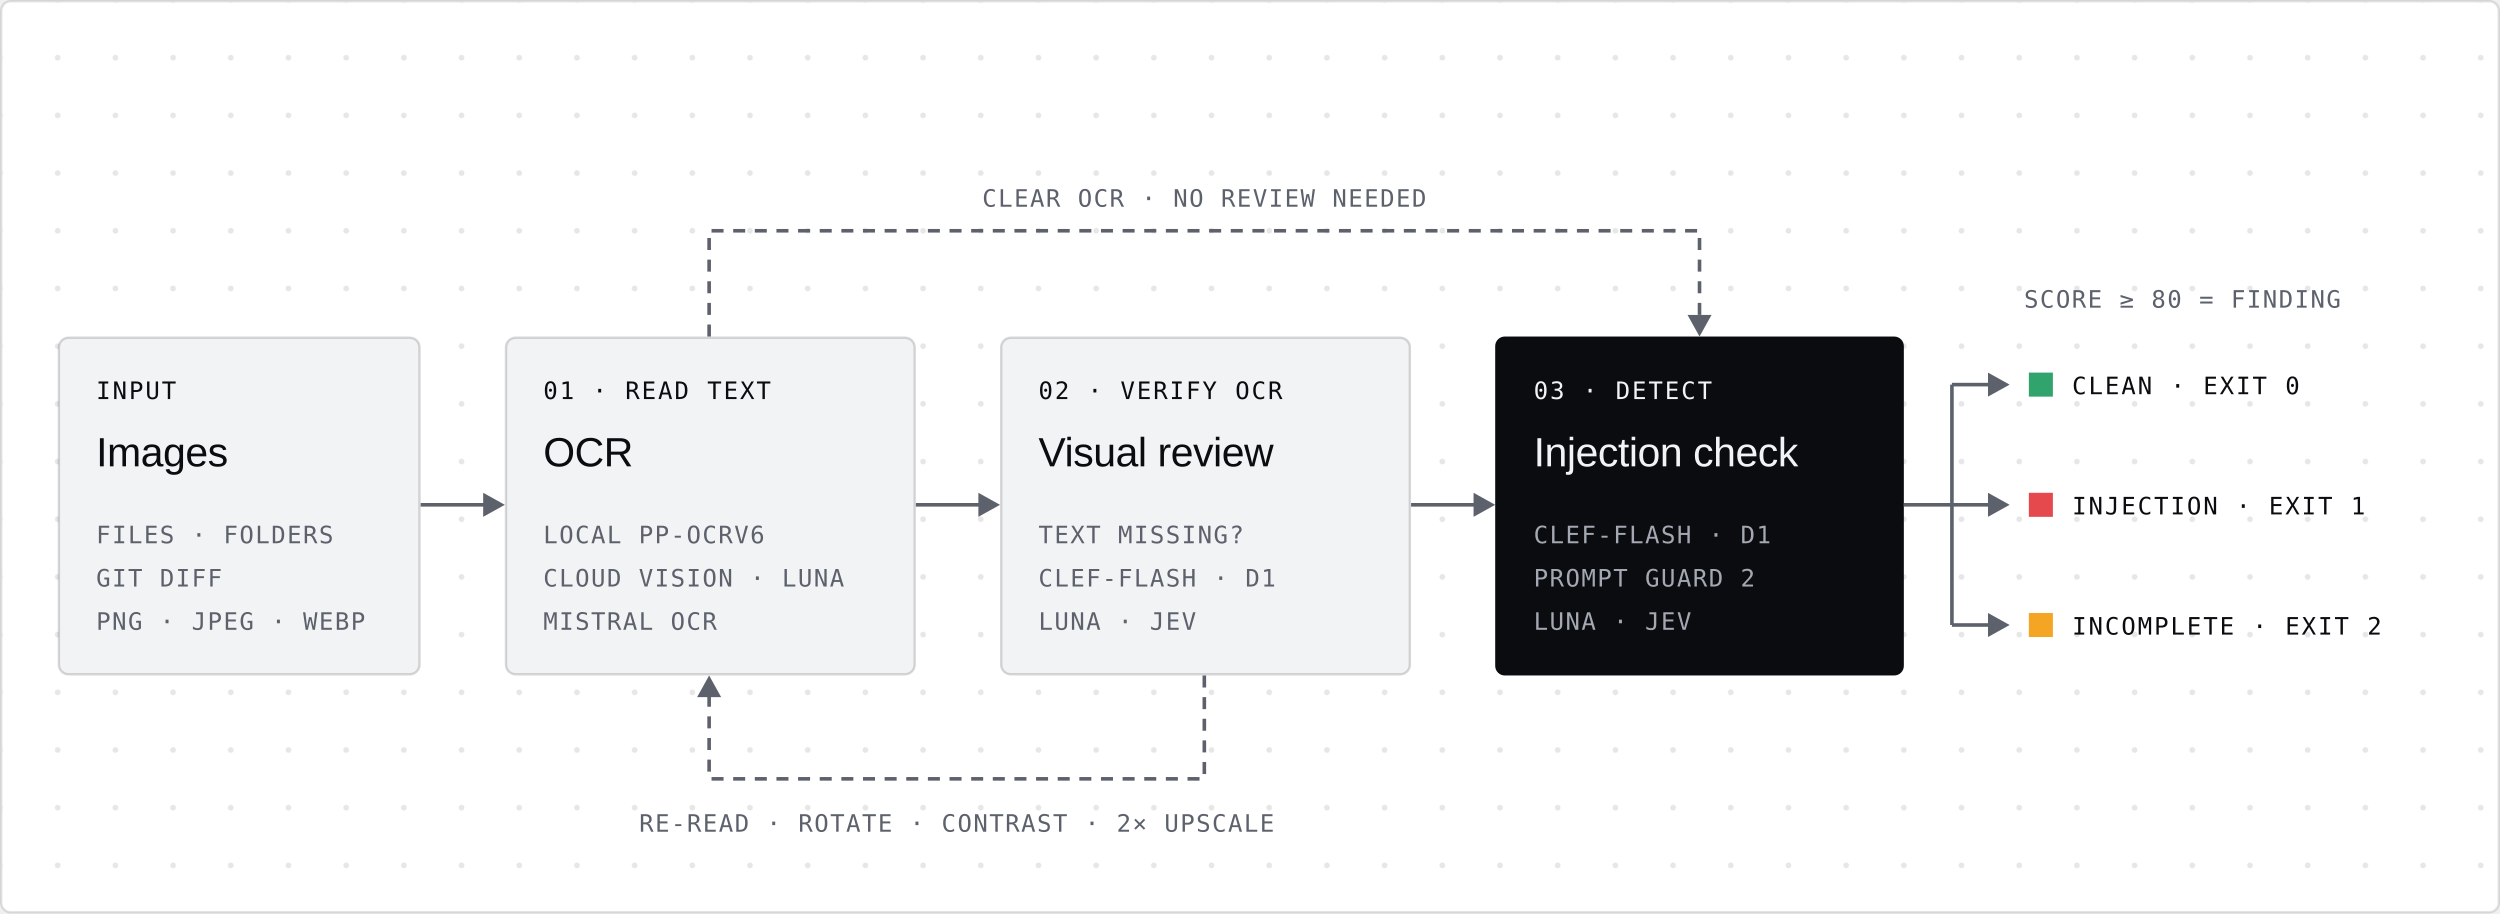
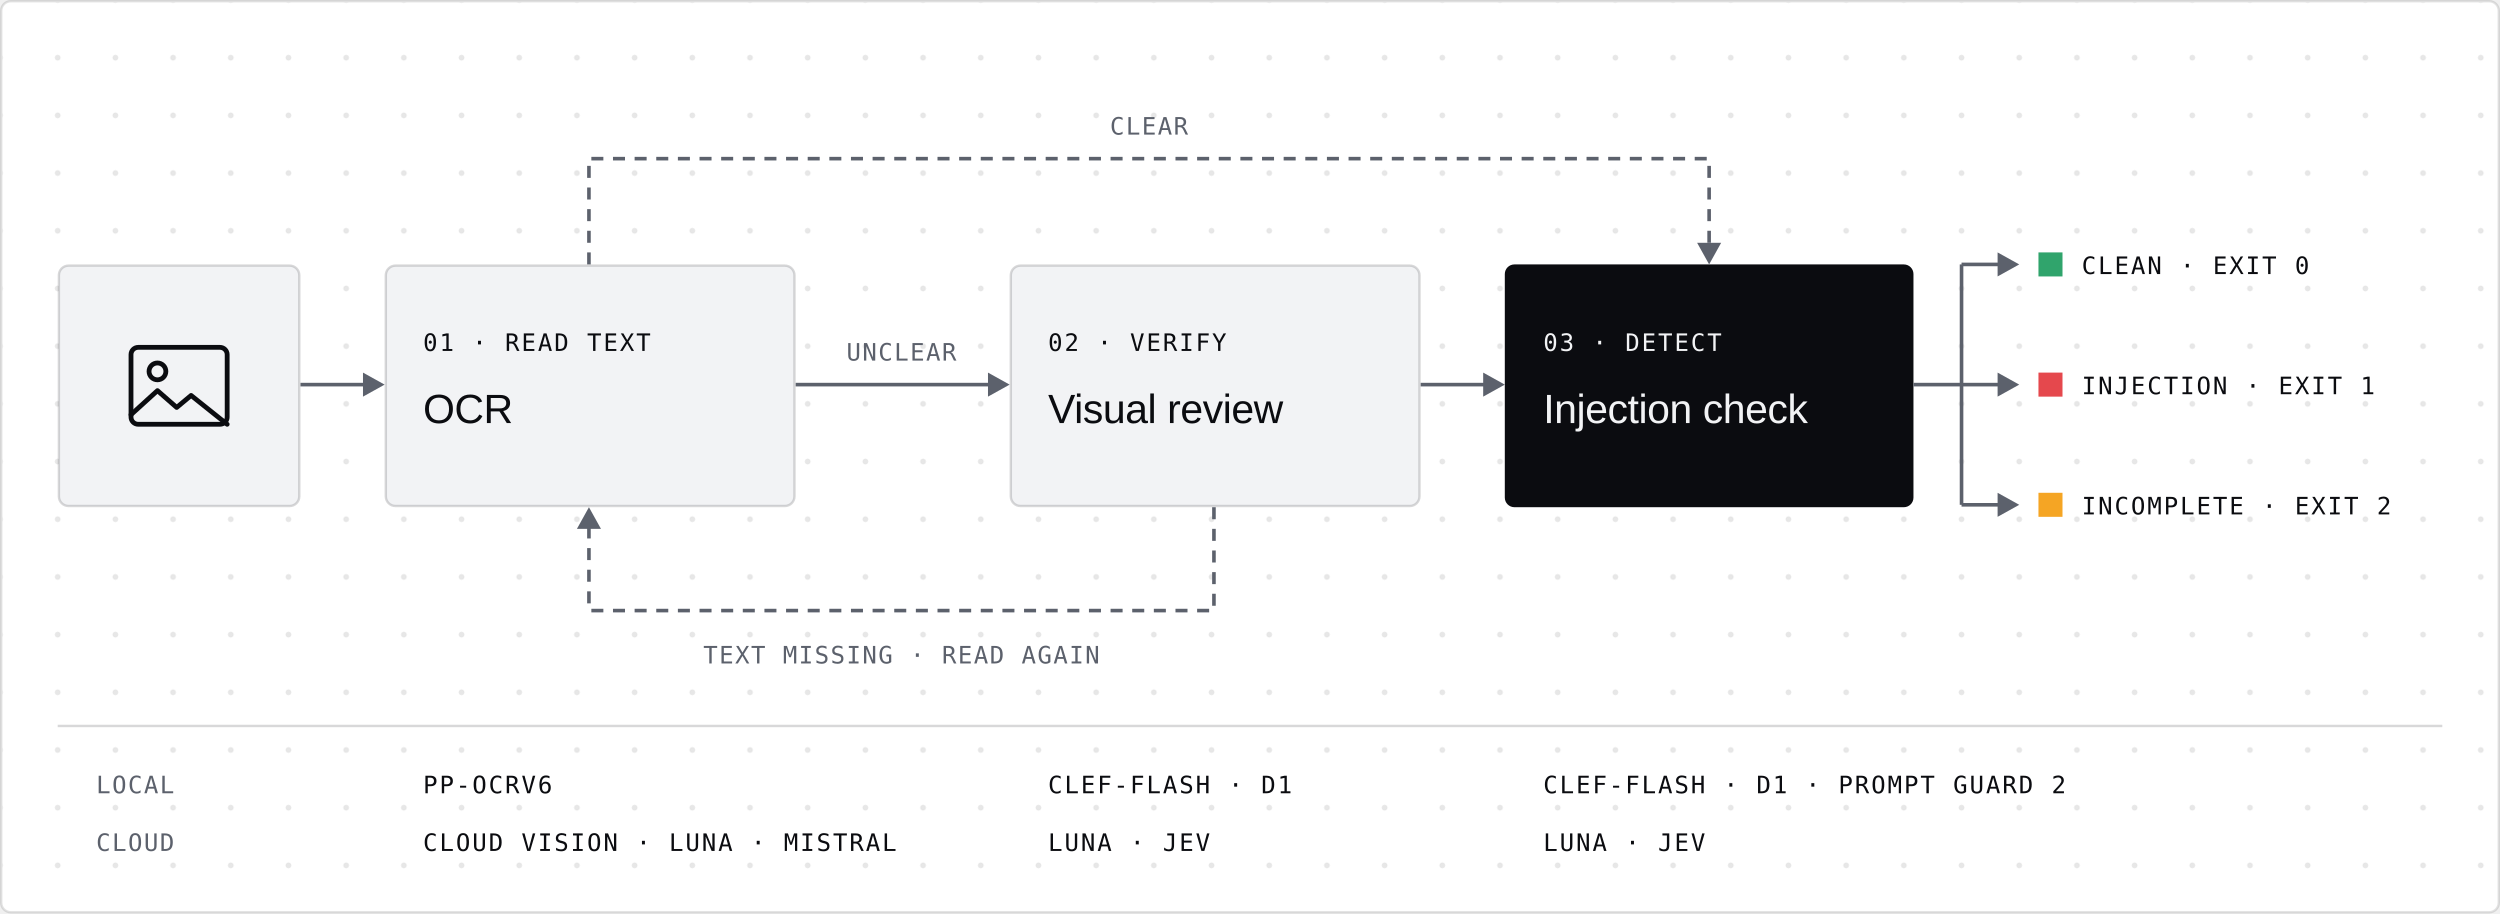
<svg xmlns="http://www.w3.org/2000/svg" viewBox="0 0 1040 380" role="img" aria-labelledby="title desc">
  <defs>
    <style>
      .bg { fill: #FFFFFF; stroke: rgba(11,12,16,.12); }
      .dot { fill: rgba(11,12,16,.10); }
      .card { fill: #F2F3F5; stroke: rgba(11,12,16,.16); }
      .ink { fill: #0B0C10; }
      .wire { fill: none; stroke: #5C616C; stroke-width: 1.5; }
      .dash { fill: none; stroke: #5C616C; stroke-width: 1.5; stroke-dasharray: 5 4; }
      .head { fill: #5C616C; }
      .title { fill: #0B0C10; font: 500 17px "Geist", "Helvetica Neue", Arial, sans-serif; letter-spacing: -0.01em; }
      .title-inv { fill: #F2F3F5; font: 500 17px "Geist", "Helvetica Neue", Arial, sans-serif; letter-spacing: -0.01em; }
      .mono { fill: #5C616C; font: 500 10px "Geist Mono", ui-monospace, Menlo, Consolas, monospace; letter-spacing: .06em; }
      .step { fill: #0B0C10; font: 500 10px "Geist Mono", ui-monospace, Menlo, Consolas, monospace; letter-spacing: .08em; }
      .mono-inv { fill: #A3A8B2; font: 500 10px "Geist Mono", ui-monospace, Menlo, Consolas, monospace; letter-spacing: .06em; }
      .step-inv { fill: #F2F3F5; font: 500 10px "Geist Mono", ui-monospace, Menlo, Consolas, monospace; letter-spacing: .08em; }
+       .icon { fill: none; stroke: #0B0C10; stroke-width: 2; stroke-linejoin: round; stroke-linecap: round; }
+       .rule { stroke: rgba(11,12,16,.16); stroke-width: 1; }
      .clean { fill: #30A46C; }
      .injection { fill: #E5484D; }
      .review { fill: #F5A524; }
      @media (prefers-color-scheme: dark) {
        .bg { fill: #121318; stroke: rgba(242,243,245,.12); }
        .dot { fill: rgba(242,243,245,.09); }
        .card { fill: #0B0C10; stroke: rgba(242,243,245,.16); }
        .ink { fill: #F2F3F5; }
        .wire, .dash { stroke: #A3A8B2; }
        .head { fill: #A3A8B2; }
+         .icon { stroke: #F2F3F5; }
+         .rule { stroke: rgba(242,243,245,.16); }
        .title, .step { fill: #F2F3F5; }
        .title-inv, .step-inv { fill: #0B0C10; }
        .mono { fill: #A3A8B2; }
        .mono-inv { fill: #5C616C; }
      }
    </style>
    <pattern id="raster" width="24" height="24" patternUnits="userSpaceOnUse" x="12" y="12">
      <circle class="dot" cx="12" cy="12" r="1.2" />
    </pattern>
  </defs>
  <rect class="bg" x="0.5" y="0.5" width="1039" height="379" rx="4" />
  <rect x="1" y="1" width="1038" height="378" rx="4" fill="url(#raster)" />
-   <rect class="card" x="24.5" y="140.5" width="150" height="140" rx="4" />
-   <text class="step" x="40" y="166">INPUT</text>
-   <text class="title" x="40" y="194">Images</text>
-   <text class="mono" x="40" y="226">FILES · FOLDERS</text>
-   <text class="mono" x="40" y="244">GIT DIFF</text>
-   <text class="mono" x="40" y="262">PNG · JPEG · WEBP</text>
-   <path class="wire" d="M175 210H202" />
-   <path class="head" d="M210 210l-9-5v10z" />
-   <rect class="card" x="210.5" y="140.5" width="170" height="140" rx="4" />
-   <text class="step" x="226" y="166">01 · READ TEXT</text>
-   <text class="title" x="226" y="194">OCR</text>
-   <text class="mono" x="226" y="226">LOCAL PP-OCRV6</text>
-   <text class="mono" x="226" y="244">CLOUD VISION · LUNA</text>
-   <text class="mono" x="226" y="262">MISTRAL OCR</text>
-   <path class="wire" d="M381 210H408" />
-   <path class="head" d="M416 210l-9-5v10z" />
-   <rect class="card" x="416.5" y="140.5" width="170" height="140" rx="4" />
-   <text class="step" x="432" y="166">02 · VERIFY OCR</text>
-   <text class="title" x="432" y="194">Visual review</text>
-   <text class="mono" x="432" y="226">TEXT MISSING?</text>
-   <text class="mono" x="432" y="244">CLEF-FLASH · D1</text>
-   <text class="mono" x="432" y="262">LUNA · JEV</text>
-   <path class="wire" d="M587 210H614" />
-   <path class="head" d="M622 210l-9-5v10z" />
-   <rect class="ink" x="622" y="140" width="170" height="141" rx="4" />
-   <text class="step-inv" x="638" y="166">03 · DETECT</text>
-   <text class="title-inv" x="638" y="194">Injection check</text>
-   <text class="mono-inv" x="638" y="226">CLEF-FLASH · D1</text>
-   <text class="mono-inv" x="638" y="244">PROMPT GUARD 2</text>
-   <text class="mono-inv" x="638" y="262">LUNA · JEV</text>
-   <path class="dash" d="M295 140V96H707V131" />
-   <path class="head" d="M707 140l-5-9h10z" />
-   <text class="mono" x="501" y="86" text-anchor="middle">CLEAR OCR · NO REVIEW NEEDED</text>
-   <path class="dash" d="M501 281V324H295V289" />
-   <path class="head" d="M295 281l-5 9h10z" />
-   <text class="mono" x="398" y="346" text-anchor="middle">RE-READ · ROTATE · CONTRAST · 2× UPSCALE</text>
-   <text class="mono" x="842" y="128">SCORE ≥ 80 = FINDING</text>
-   <path class="wire" d="M792 210H812M812 160V260M812 160H828M812 260H828M812 210H828" />
-   <path class="head" d="M836 160l-9-5v10z" />
-   <path class="head" d="M836 210l-9-5v10z" />
-   <path class="head" d="M836 260l-9-5v10z" />
-   <rect class="clean" x="844" y="155" width="10" height="10" />
-   <text class="step" x="862" y="164">CLEAN · EXIT 0</text>
-   <rect class="injection" x="844" y="205" width="10" height="10" />
-   <text class="step" x="862" y="214">INJECTION · EXIT 1</text>
-   <rect class="review" x="844" y="255" width="10" height="10" />
-   <text class="step" x="862" y="264">INCOMPLETE · EXIT 2</text>
+   <rect class="card" x="24.5" y="110.5" width="100" height="100" rx="4" />
+   <g aria-hidden="true">
+     <rect class="icon" x="54.5" y="144.5" width="40" height="32" rx="3" />
+     <circle class="icon" cx="65.5" cy="154.5" r="3.5" />
+     <path class="icon" d="M54.5 172.5l11-10 8 7 6-5 15 12" />
+   </g>
+   <path class="wire" d="M125 160H152" />
+   <path class="head" d="M160 160l-9-5v10z" />
+   <rect class="card" x="160.5" y="110.5" width="170" height="100" rx="4" />
+   <text class="step" x="176" y="146">01 · READ TEXT</text>
+   <text class="title" x="176" y="176">OCR</text>
+   <path class="wire" d="M331 160H412" />
+   <path class="head" d="M420 160l-9-5v10z" />
+   <text class="mono" x="375" y="150" text-anchor="middle">UNCLEAR</text>
+   <rect class="card" x="420.5" y="110.5" width="170" height="100" rx="4" />
+   <text class="step" x="436" y="146">02 · VERIFY</text>
+   <text class="title" x="436" y="176">Visual review</text>
+   <path class="wire" d="M591 160H618" />
+   <path class="head" d="M626 160l-9-5v10z" />
+   <rect class="ink" x="626" y="110" width="170" height="101" rx="4" />
+   <text class="step-inv" x="642" y="146">03 · DETECT</text>
+   <text class="title-inv" x="642" y="176">Injection check</text>
+   <path class="dash" d="M245 110V66H711V101" />
+   <path class="head" d="M711 110l-5-9h10z" />
+   <text class="mono" x="478" y="56" text-anchor="middle">CLEAR</text>
+   <path class="dash" d="M505 211V254H245V219" />
+   <path class="head" d="M245 211l-5 9h10z" />
+   <text class="mono" x="375" y="276" text-anchor="middle">TEXT MISSING · READ AGAIN</text>
+   <path class="wire" d="M796 160H816M816 110V210M816 110H832M816 210H832M816 160H832" />
+   <path class="head" d="M840 110l-9-5v10z" />
+   <path class="head" d="M840 160l-9-5v10z" />
+   <path class="head" d="M840 210l-9-5v10z" />
+   <rect class="clean" x="848" y="105" width="10" height="10" />
+   <text class="step" x="866" y="114">CLEAN · EXIT 0</text>
+   <rect class="injection" x="848" y="155" width="10" height="10" />
+   <text class="step" x="866" y="164">INJECTION · EXIT 1</text>
+   <rect class="review" x="848" y="205" width="10" height="10" />
+   <text class="step" x="866" y="214">INCOMPLETE · EXIT 2</text>
+   <path class="rule" d="M24 302H1016" />
+   <text class="mono" x="40" y="330">LOCAL</text>
+   <text class="mono" x="40" y="354">CLOUD</text>
+   <text class="step" x="176" y="330">PP-OCRV6</text>
+   <text class="step" x="176" y="354">CLOUD VISION · LUNA · MISTRAL</text>
+   <text class="step" x="436" y="330">CLEF-FLASH · D1</text>
+   <text class="step" x="436" y="354">LUNA · JEV</text>
+   <text class="step" x="642" y="330">CLEF-FLASH · D1 · PROMPT GUARD 2</text>
+   <text class="step" x="642" y="354">LUNA · JEV</text>
</svg>
